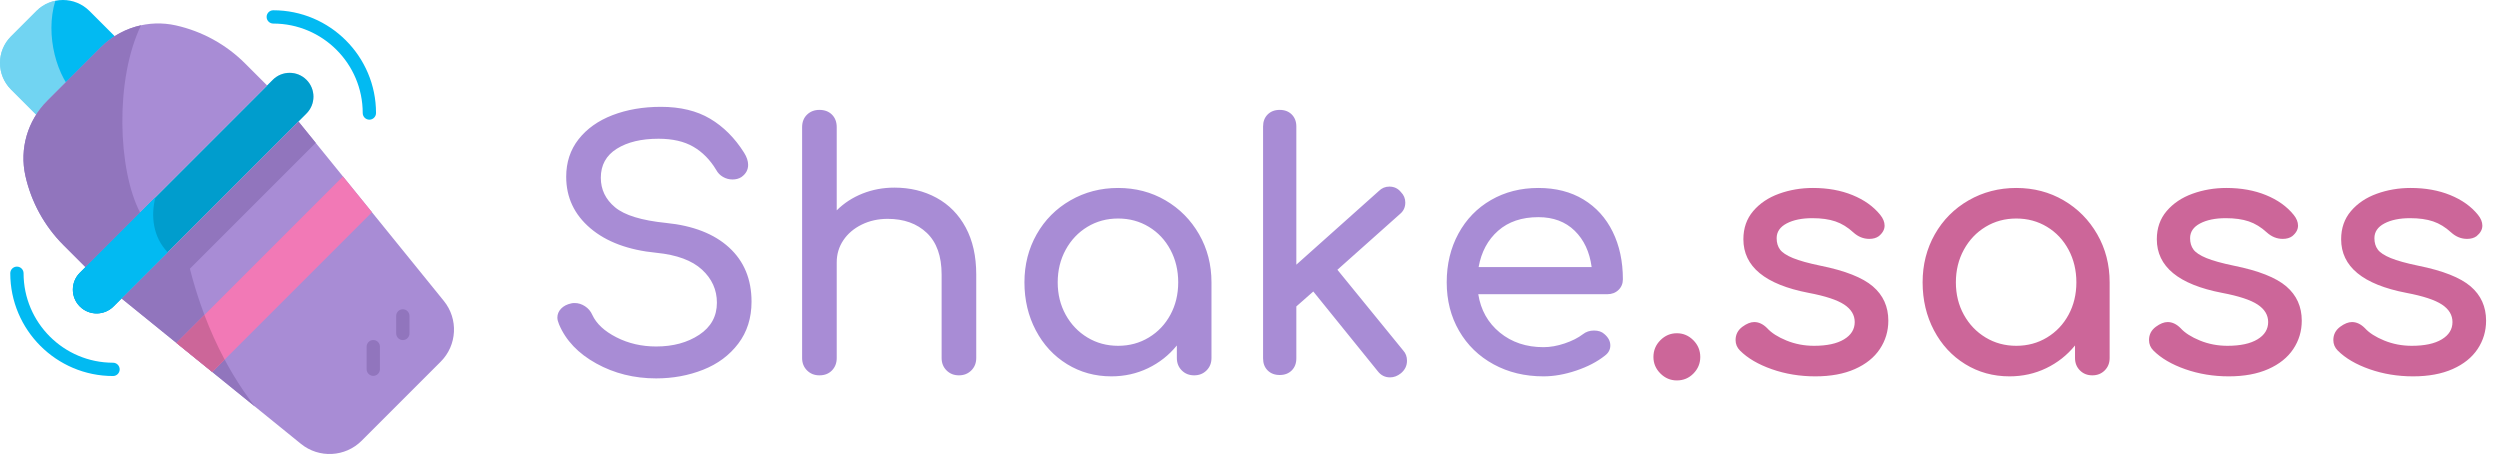
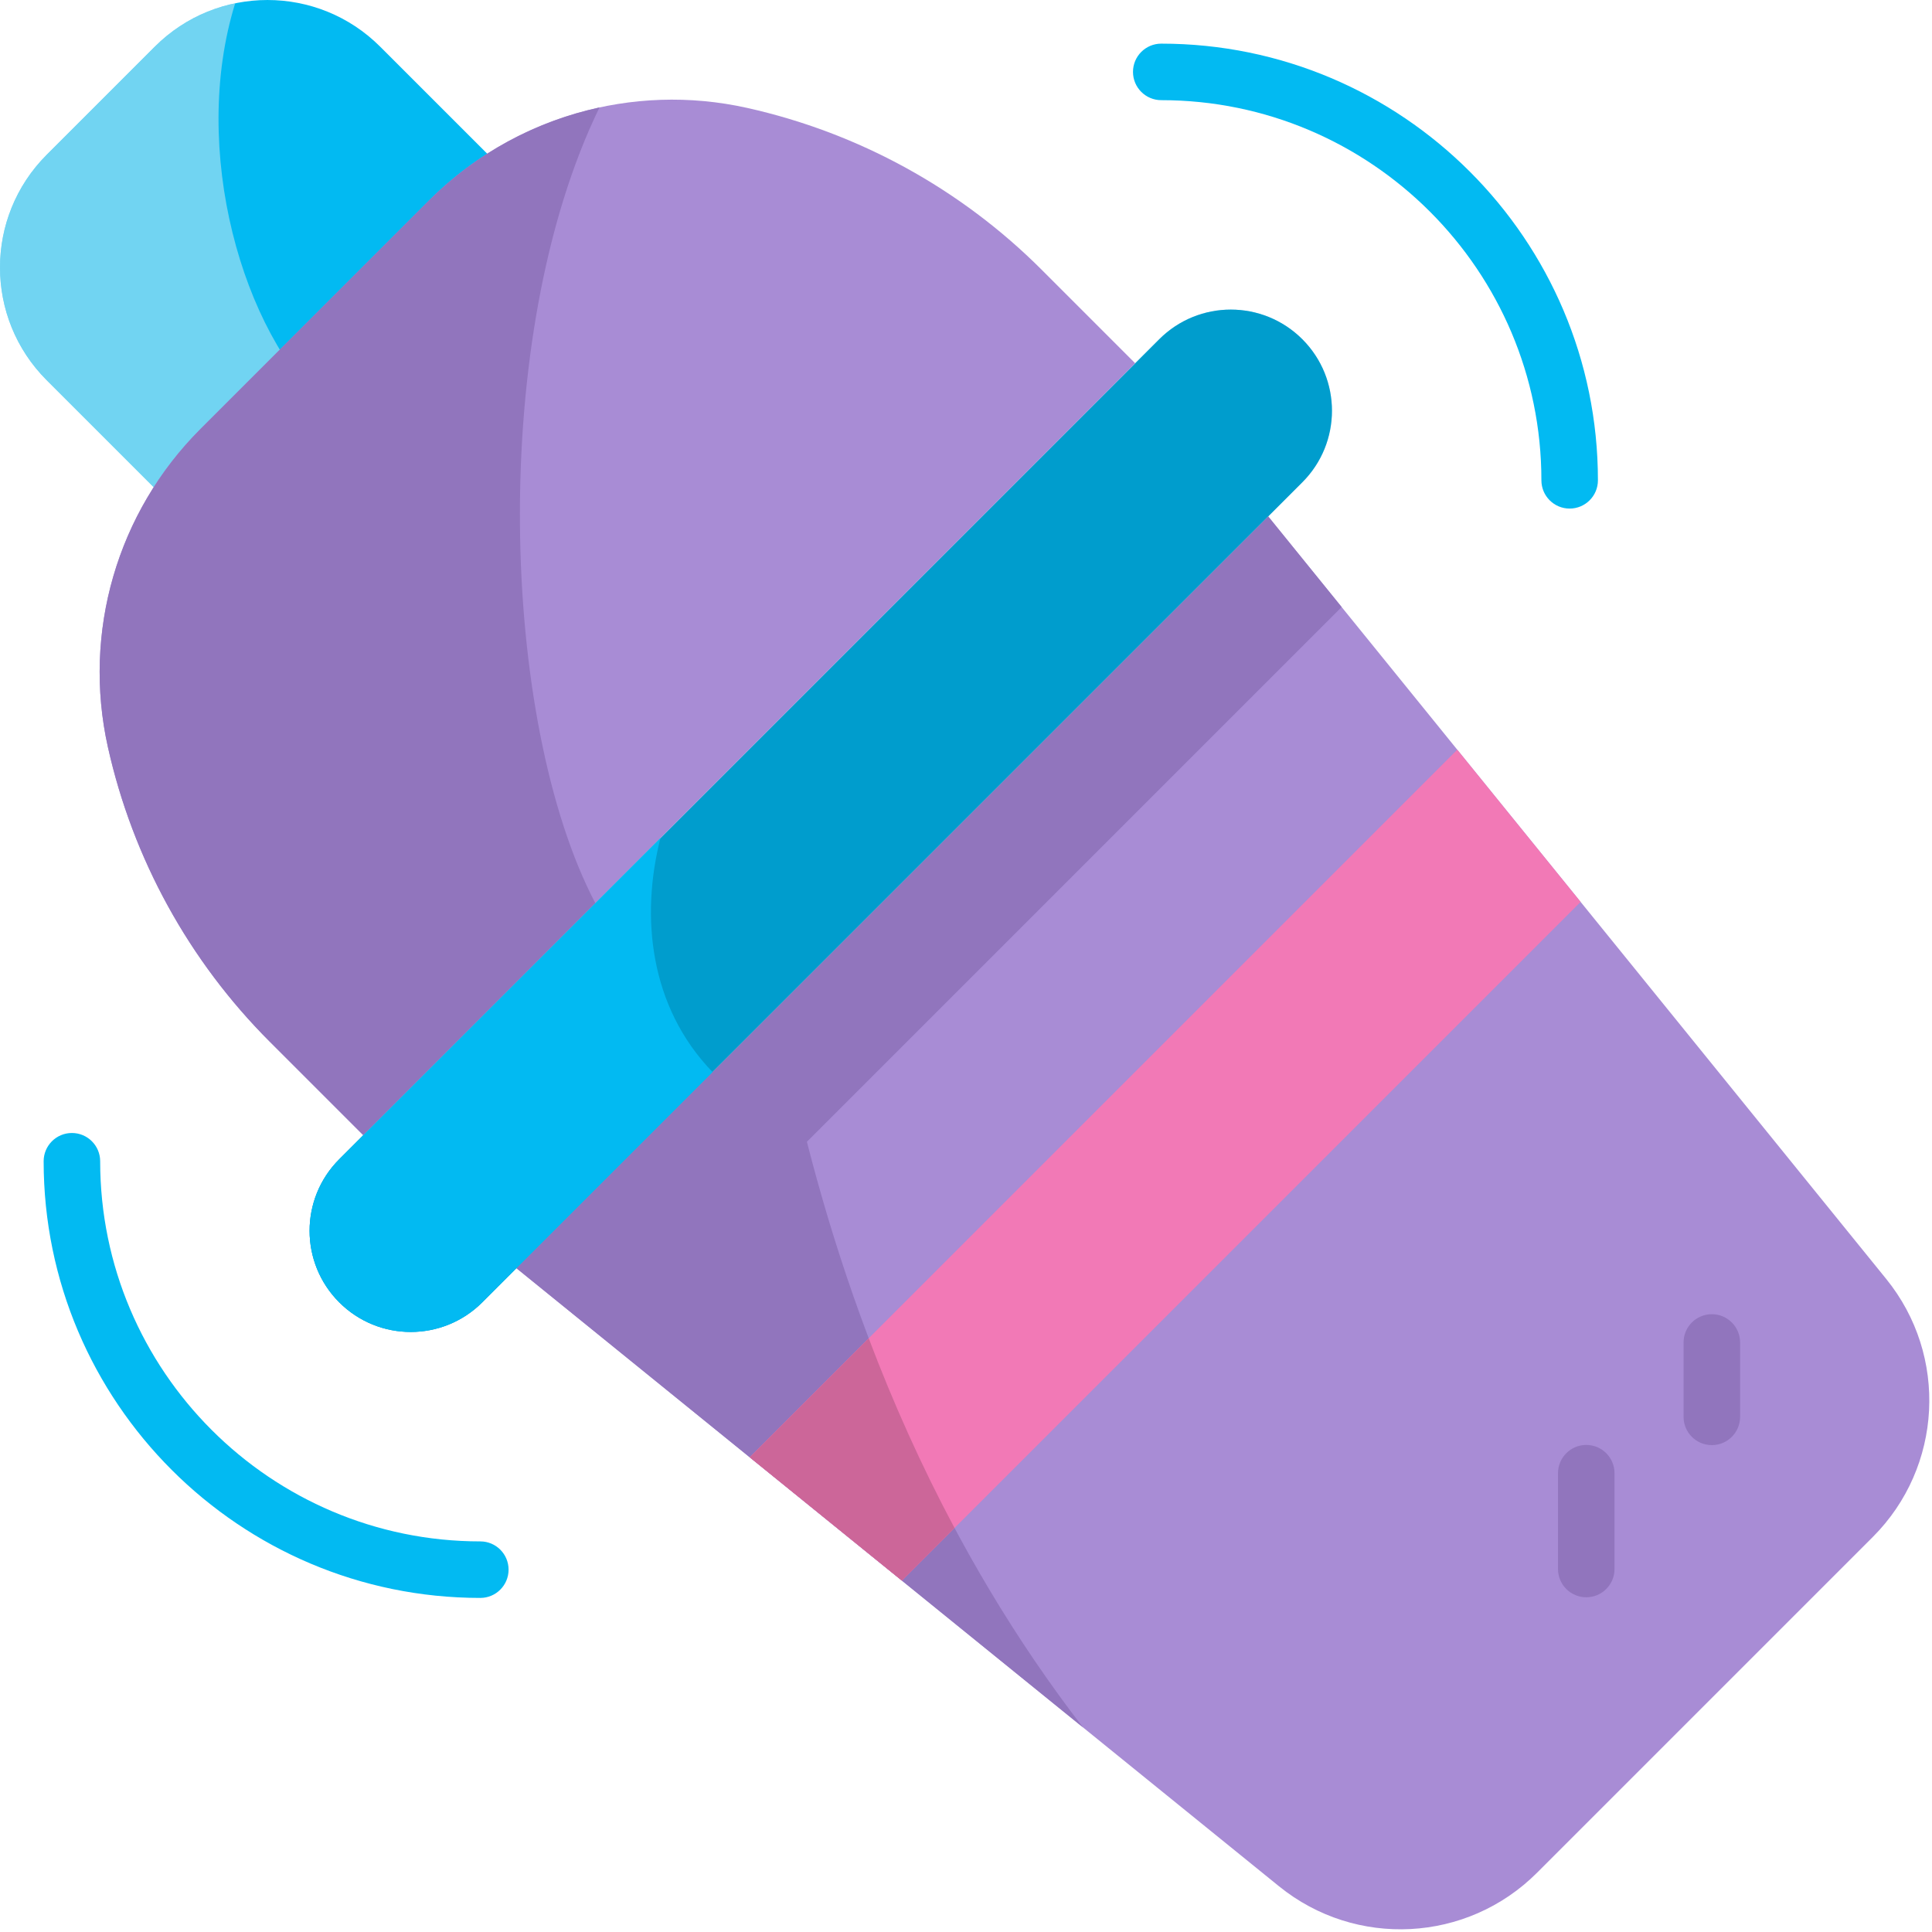
- <svg xmlns="http://www.w3.org/2000/svg" width="320" height="58" viewBox="0 0 320 58">
-   <g fill="none" fill-rule="evenodd">
-     <g fill-rule="nonzero">
-       <path fill="#02BAF2" d="M4.662,1.406 L1.406,4.662 C-0.469,6.537 -0.469,9.577 1.406,11.452 L6.06,16.106 L16.106,6.06 L11.452,1.406 C9.577,-0.469 6.537,-0.469 4.662,1.406 Z" />
-       <path fill="#E1EEF3" fill-opacity=".5" d="M7.083,0.1 C6.196,0.283 5.351,0.718 4.662,1.406 L1.406,4.662 C-0.469,6.537 -0.469,9.577 1.406,11.452 L6.06,16.106 L9.865,12.301 C7.303,10.038 5.719,4.503 7.083,0.1 Z" />
-       <path fill="#A88CD5" d="M56.41,46.295 L46.295,56.41 C44.191,58.514 40.837,58.69 38.524,56.816 L15.555,38.199 L38.199,15.555 L56.815,38.524 C58.69,40.837 58.514,44.191 56.41,46.295 Z" />
-       <path fill="#A3DEFE" d="M34.918,10.218 L10.218,34.918 C9.028,36.108 9.028,38.037 10.218,39.227 C11.408,40.417 13.337,40.417 14.527,39.227 L39.227,14.527 C40.417,13.337 40.417,11.408 39.227,10.218 C38.038,9.028 36.108,9.028 34.918,10.218 L34.918,10.218 Z" />
-       <path fill="#009DCD" d="M34.918,10.218 L10.218,34.918 C9.028,36.108 9.028,38.037 10.218,39.227 C11.408,40.417 13.337,40.417 14.527,39.227 L39.227,14.527 C40.417,13.337 40.417,11.408 39.227,10.218 C38.038,9.028 36.108,9.028 34.918,10.218 L34.918,10.218 Z" />
-       <path fill="#9175BD" d="M22.65.005L.005 22.65 17.071 36.481C12.981 31.182 10.345 25.058 8.755 18.842L24.862 2.735 22.65.005zM32.23 32.562C31.76 32.562 31.379 32.18 31.379 31.71L31.379 28.824C31.379 28.354 31.76 27.973 32.23 27.973 32.7 27.973 33.081 28.354 33.081 28.824L33.081 31.71C33.081 32.18 32.7 32.562 32.23 32.562L32.23 32.562zM36.012 27.979C35.542 27.979 35.161 27.598 35.161 27.127L35.161 24.887C35.161 24.417 35.542 24.035 36.012 24.035 36.482 24.035 36.864 24.417 36.864 24.887L36.864 27.127C36.864 27.598 36.482 27.979 36.012 27.979z" transform="translate(15.55 15.55)" />
-       <path fill="#A88CD5" d="M12.925,6.036 L6.036,12.925 C3.529,15.431 2.478,19.045 3.25,22.504 C4,25.865 5.691,28.942 8.126,31.377 L10.943,34.194 L34.194,10.943 L31.377,8.126 C28.942,5.691 25.865,4 22.504,3.25 C19.045,2.478 15.431,3.529 12.925,6.036 Z" />
-       <path fill="#9175BD" d="M18.056,3.237 C16.142,3.652 14.353,4.607 12.925,6.036 L6.036,12.925 C3.529,15.431 2.478,19.045 3.25,22.504 C4,25.865 5.691,28.942 8.126,31.377 L10.943,34.194 L17.932,27.204 C15.067,21.737 14.7,10.125 18.056,3.237 Z" />
-       <path fill="#02BAF2" d="M14.467 48.131C7.215 48.131 1.315 42.23 1.315 34.978 1.315 34.508 1.695 34.127 2.166 34.127 2.636 34.127 3.017 34.508 3.017 34.978 3.017 41.291 8.153 46.428 14.467 46.428 14.938 46.428 15.319 46.809 15.319 47.28 15.319 47.749 14.937 48.131 14.467 48.131zM47.28 15.319C46.809 15.319 46.428 14.938 46.428 14.467 46.428 8.153 41.291 3.017 34.978 3.017 34.508 3.017 34.127 2.636 34.127 2.166 34.127 1.695 34.508 1.315 34.978 1.315 42.23 1.315 48.131 7.215 48.131 14.467 48.131 14.937 47.749 15.319 47.28 15.319z" />
-       <polygon fill="#F279B6" points="47.61 27.166 43.894 22.582 22.582 43.894 27.166 47.61" />
-       <path fill="#C69" d="M22.582,43.894 L27.166,47.61 L28.751,46.024 C27.76,44.169 26.903,42.256 26.166,40.31 L22.582,43.894 Z" />
-       <path fill="#02BAF2" d="M19.893,25.243 L10.218,34.918 C9.028,36.108 9.028,38.038 10.218,39.228 C11.408,40.417 13.337,40.417 14.527,39.228 L21.463,32.292 C19.559,30.321 19.292,27.6 19.893,25.243 Z" />
-     </g>
-     <g fill-rule="nonzero" transform="translate(71.343 13.675)">
-       <path fill="#A88CD5" d="M13.252,0 C15.743,0 17.843,0.507 19.552,1.521 C21.261,2.535 22.709,3.983 23.897,5.866 C24.244,6.416 24.418,6.937 24.418,7.43 C24.418,8.067 24.129,8.588 23.549,8.994 C23.231,9.197 22.854,9.298 22.42,9.298 C21.985,9.298 21.58,9.189 21.203,8.972 C20.826,8.755 20.537,8.458 20.334,8.081 C19.552,6.778 18.574,5.786 17.401,5.105 C16.228,4.425 14.744,4.084 12.948,4.084 C10.746,4.084 8.965,4.511 7.604,5.366 C6.242,6.22 5.561,7.459 5.561,9.081 C5.561,10.587 6.17,11.847 7.386,12.861 C8.603,13.875 10.775,14.541 13.904,14.859 C17.38,15.207 20.073,16.257 21.985,18.01 C23.897,19.762 24.853,22.072 24.853,24.94 C24.853,27.025 24.288,28.814 23.158,30.305 C22.029,31.797 20.53,32.912 18.661,33.651 C16.793,34.39 14.787,34.759 12.644,34.759 C9.834,34.759 7.278,34.122 4.975,32.847 C2.672,31.573 1.086,29.907 0.217,27.851 C0.072,27.503 -1.42108547e-13,27.213 -1.42108547e-13,26.982 C-1.42108547e-13,26.547 0.159,26.163 0.478,25.83 C0.797,25.497 1.231,25.273 1.781,25.157 C1.868,25.128 2.013,25.113 2.216,25.113 C2.679,25.113 3.121,25.251 3.541,25.526 C3.961,25.801 4.272,26.171 4.475,26.634 C4.997,27.764 6.025,28.72 7.56,29.502 C9.095,30.284 10.79,30.675 12.644,30.675 C14.816,30.675 16.655,30.175 18.162,29.176 C19.668,28.177 20.421,26.808 20.421,25.07 C20.421,23.419 19.784,22.007 18.509,20.834 C17.235,19.661 15.294,18.944 12.687,18.683 C9.095,18.335 6.271,17.285 4.215,15.533 C2.158,13.78 1.13,11.586 1.13,8.95 C1.13,7.097 1.658,5.496 2.716,4.149 C3.773,2.802 5.221,1.774 7.06,1.064 C8.9,0.355 10.964,0 13.252,0 Z M43.145,10.341 C45.143,10.341 46.939,10.775 48.532,11.644 C50.125,12.513 51.371,13.78 52.269,15.446 C53.167,17.112 53.616,19.117 53.616,21.464 L53.616,32.152 C53.616,32.789 53.406,33.318 52.986,33.738 C52.566,34.158 52.037,34.368 51.4,34.368 C50.763,34.368 50.234,34.158 49.814,33.738 C49.394,33.318 49.184,32.789 49.184,32.152 L49.184,21.464 C49.184,19.117 48.554,17.343 47.294,16.141 C46.034,14.939 44.361,14.338 42.276,14.338 C41.059,14.338 39.951,14.584 38.952,15.077 C37.952,15.569 37.17,16.235 36.606,17.075 C36.041,17.915 35.758,18.857 35.758,19.9 L35.758,32.152 C35.758,32.789 35.556,33.318 35.15,33.738 C34.745,34.158 34.209,34.368 33.542,34.368 C32.905,34.368 32.377,34.158 31.957,33.738 C31.537,33.318 31.327,32.789 31.327,32.152 L31.327,2.607 C31.327,1.941 31.537,1.405 31.957,0.999 C32.377,0.594 32.905,0.391 33.542,0.391 C34.209,0.391 34.745,0.594 35.15,0.999 C35.556,1.405 35.758,1.941 35.758,2.607 L35.758,13.252 C36.685,12.325 37.786,11.608 39.06,11.101 C40.335,10.594 41.696,10.341 43.145,10.341 Z M71.777,10.384 C74.008,10.384 76.028,10.913 77.838,11.97 C79.649,13.027 81.083,14.476 82.14,16.315 C83.197,18.154 83.726,20.204 83.726,22.463 L83.726,32.152 C83.726,32.789 83.516,33.318 83.096,33.738 C82.676,34.158 82.147,34.368 81.51,34.368 C80.873,34.368 80.344,34.158 79.924,33.738 C79.504,33.318 79.294,32.789 79.294,32.152 L79.294,30.544 C78.28,31.79 77.049,32.76 75.601,33.456 C74.153,34.151 72.588,34.498 70.908,34.498 C68.823,34.498 66.933,33.977 65.238,32.934 C63.544,31.891 62.211,30.45 61.241,28.611 C60.271,26.772 59.785,24.722 59.785,22.463 C59.785,20.204 60.307,18.154 61.35,16.315 C62.392,14.476 63.833,13.027 65.673,11.97 C67.512,10.913 69.547,10.384 71.777,10.384 Z M71.777,30.588 C73.226,30.588 74.536,30.233 75.709,29.523 C76.883,28.814 77.802,27.843 78.468,26.612 C79.135,25.381 79.468,23.998 79.468,22.463 C79.468,20.928 79.135,19.537 78.468,18.292 C77.802,17.046 76.883,16.069 75.709,15.359 C74.536,14.649 73.226,14.295 71.777,14.295 C70.329,14.295 69.018,14.649 67.845,15.359 C66.672,16.069 65.745,17.046 65.064,18.292 C64.384,19.537 64.043,20.928 64.043,22.463 C64.043,23.998 64.384,25.381 65.064,26.612 C65.745,27.843 66.672,28.814 67.845,29.523 C69.018,30.233 70.329,30.588 71.777,30.588 Z M108.274,31.196 C108.593,31.544 108.752,31.978 108.752,32.5 C108.752,33.137 108.492,33.673 107.97,34.107 C107.536,34.455 107.072,34.629 106.58,34.629 C105.943,34.629 105.421,34.368 105.016,33.847 L96.76,23.636 L94.588,25.548 L94.588,32.196 C94.588,32.833 94.392,33.347 94.001,33.738 C93.61,34.129 93.096,34.325 92.459,34.325 C91.822,34.325 91.308,34.129 90.916,33.738 C90.525,33.347 90.33,32.833 90.33,32.196 L90.33,2.52 C90.33,1.883 90.525,1.369 90.916,0.978 C91.308,0.587 91.822,0.391 92.459,0.391 C93.096,0.391 93.61,0.587 94.001,0.978 C94.392,1.369 94.588,1.883 94.588,2.52 L94.588,20.204 L105.146,10.775 C105.523,10.399 105.971,10.21 106.493,10.21 C107.101,10.21 107.594,10.442 107.97,10.906 C108.347,11.282 108.535,11.731 108.535,12.253 C108.535,12.861 108.303,13.353 107.84,13.73 L99.845,20.855 L108.274,31.196 Z M136.386,22.072 C136.386,22.622 136.197,23.079 135.821,23.441 C135.444,23.803 134.966,23.984 134.387,23.984 L117.876,23.984 C118.195,26.011 119.115,27.648 120.635,28.893 C122.156,30.139 124.017,30.762 126.219,30.762 C127.088,30.762 127.993,30.602 128.934,30.284 C129.876,29.965 130.65,29.574 131.259,29.111 C131.664,28.792 132.142,28.633 132.692,28.633 C133.243,28.633 133.677,28.778 133.996,29.067 C134.517,29.502 134.778,29.994 134.778,30.544 C134.778,31.066 134.546,31.5 134.083,31.848 C133.098,32.63 131.874,33.267 130.411,33.76 C128.949,34.252 127.551,34.498 126.219,34.498 C123.843,34.498 121.714,33.984 119.832,32.956 C117.949,31.928 116.479,30.501 115.422,28.676 C114.364,26.851 113.836,24.78 113.836,22.463 C113.836,20.146 114.335,18.067 115.335,16.228 C116.334,14.389 117.724,12.955 119.506,11.927 C121.287,10.898 123.308,10.384 125.567,10.384 C127.797,10.384 129.723,10.877 131.346,11.862 C132.968,12.846 134.213,14.222 135.082,15.989 C135.951,17.756 136.386,19.784 136.386,22.072 Z M125.567,14.121 C123.452,14.121 121.736,14.7 120.418,15.859 C119.1,17.017 118.267,18.567 117.92,20.508 L132.388,20.508 C132.128,18.567 131.403,17.017 130.216,15.859 C129.028,14.7 127.479,14.121 125.567,14.121 Z" />
-       <path fill="#C69" d="M143.294,28.98 C144.105,28.98 144.807,29.277 145.401,29.871 C145.995,30.465 146.292,31.182 146.292,32.022 C146.292,32.833 146.002,33.535 145.423,34.129 C144.844,34.723 144.134,35.02 143.294,35.02 C142.483,35.02 141.78,34.723 141.187,34.129 C140.593,33.535 140.296,32.833 140.296,32.022 C140.296,31.182 140.593,30.465 141.187,29.871 C141.78,29.277 142.483,28.98 143.294,28.98 Z M160.717,10.384 C162.6,10.384 164.287,10.688 165.779,11.297 C167.27,11.905 168.451,12.745 169.32,13.817 C169.696,14.28 169.885,14.744 169.885,15.207 C169.885,15.699 169.638,16.148 169.146,16.554 C168.827,16.786 168.422,16.902 167.929,16.902 C167.176,16.902 166.496,16.626 165.887,16.076 C165.163,15.41 164.396,14.939 163.585,14.664 C162.773,14.389 161.789,14.251 160.63,14.251 C159.298,14.251 158.204,14.476 157.35,14.925 C156.495,15.374 156.068,16.004 156.068,16.815 C156.068,17.394 156.213,17.879 156.502,18.27 C156.792,18.661 157.342,19.023 158.153,19.356 C158.964,19.69 160.138,20.015 161.673,20.334 C164.83,20.971 167.068,21.855 168.386,22.984 C169.704,24.114 170.363,25.577 170.363,27.373 C170.363,28.705 170,29.914 169.276,31.001 C168.552,32.087 167.488,32.941 166.083,33.564 C164.678,34.187 162.991,34.498 161.021,34.498 C159.051,34.498 157.198,34.194 155.46,33.586 C153.722,32.978 152.36,32.181 151.375,31.196 C150.999,30.82 150.811,30.371 150.811,29.849 C150.811,29.154 151.1,28.589 151.68,28.155 C152.23,27.749 152.737,27.547 153.2,27.547 C153.78,27.547 154.33,27.807 154.851,28.329 C155.402,28.937 156.227,29.465 157.328,29.914 C158.429,30.363 159.602,30.588 160.847,30.588 C162.498,30.588 163.78,30.313 164.692,29.762 C165.605,29.212 166.061,28.473 166.061,27.547 C166.061,26.649 165.612,25.903 164.714,25.309 C163.816,24.715 162.296,24.215 160.152,23.81 C154.591,22.738 151.81,20.45 151.81,16.945 C151.81,15.526 152.23,14.324 153.07,13.339 C153.91,12.354 155.011,11.615 156.372,11.123 C157.733,10.63 159.182,10.384 160.717,10.384 Z M186.743,10.384 C188.973,10.384 190.993,10.913 192.804,11.97 C194.614,13.027 196.048,14.476 197.105,16.315 C198.162,18.154 198.691,20.204 198.691,22.463 L198.691,32.152 C198.691,32.789 198.481,33.318 198.061,33.738 C197.641,34.158 197.112,34.368 196.475,34.368 C195.838,34.368 195.309,34.158 194.889,33.738 C194.469,33.318 194.259,32.789 194.259,32.152 L194.259,30.544 C193.246,31.79 192.014,32.76 190.566,33.456 C189.118,34.151 187.554,34.498 185.874,34.498 C183.788,34.498 181.898,33.977 180.204,32.934 C178.509,31.891 177.177,30.45 176.206,28.611 C175.236,26.772 174.751,24.722 174.751,22.463 C174.751,20.204 175.272,18.154 176.315,16.315 C177.358,14.476 178.799,13.027 180.638,11.97 C182.477,10.913 184.512,10.384 186.743,10.384 Z M186.743,30.588 C188.191,30.588 189.502,30.233 190.675,29.523 C191.848,28.814 192.768,27.843 193.434,26.612 C194.1,25.381 194.433,23.998 194.433,22.463 C194.433,20.928 194.1,19.537 193.434,18.292 C192.768,17.046 191.848,16.069 190.675,15.359 C189.502,14.649 188.191,14.295 186.743,14.295 C185.294,14.295 183.984,14.649 182.811,15.359 C181.637,16.069 180.711,17.046 180.03,18.292 C179.349,19.537 179.009,20.928 179.009,22.463 C179.009,23.998 179.349,25.381 180.03,26.612 C180.711,27.843 181.637,28.814 182.811,29.523 C183.984,30.233 185.294,30.588 186.743,30.588 Z M213.637,10.384 C215.52,10.384 217.208,10.688 218.699,11.297 C220.191,11.905 221.371,12.745 222.24,13.817 C222.617,14.28 222.805,14.744 222.805,15.207 C222.805,15.699 222.559,16.148 222.067,16.554 C221.748,16.786 221.342,16.902 220.85,16.902 C220.097,16.902 219.416,16.626 218.808,16.076 C218.084,15.41 217.316,14.939 216.505,14.664 C215.694,14.389 214.709,14.251 213.551,14.251 C212.218,14.251 211.125,14.476 210.27,14.925 C209.416,15.374 208.988,16.004 208.988,16.815 C208.988,17.394 209.133,17.879 209.423,18.27 C209.713,18.661 210.263,19.023 211.074,19.356 C211.885,19.69 213.058,20.015 214.593,20.334 C217.751,20.971 219.988,21.855 221.306,22.984 C222.624,24.114 223.283,25.577 223.283,27.373 C223.283,28.705 222.921,29.914 222.197,31.001 C221.473,32.087 220.408,32.941 219.003,33.564 C217.599,34.187 215.911,34.498 213.942,34.498 C211.972,34.498 210.118,34.194 208.38,33.586 C206.642,32.978 205.281,32.181 204.296,31.196 C203.919,30.82 203.731,30.371 203.731,29.849 C203.731,29.154 204.021,28.589 204.6,28.155 C205.15,27.749 205.657,27.547 206.121,27.547 C206.7,27.547 207.251,27.807 207.772,28.329 C208.322,28.937 209.148,29.465 210.248,29.914 C211.349,30.363 212.522,30.588 213.768,30.588 C215.419,30.588 216.701,30.313 217.613,29.762 C218.525,29.212 218.982,28.473 218.982,27.547 C218.982,26.649 218.533,25.903 217.635,25.309 C216.737,24.715 215.216,24.215 213.073,23.81 C207.511,22.738 204.73,20.45 204.73,16.945 C204.73,15.526 205.15,14.324 205.99,13.339 C206.831,12.354 207.931,11.615 209.293,11.123 C210.654,10.63 212.102,10.384 213.637,10.384 Z M237.23,10.384 C239.113,10.384 240.8,10.688 242.292,11.297 C243.784,11.905 244.964,12.745 245.833,13.817 C246.21,14.28 246.398,14.744 246.398,15.207 C246.398,15.699 246.152,16.148 245.659,16.554 C245.341,16.786 244.935,16.902 244.443,16.902 C243.69,16.902 243.009,16.626 242.401,16.076 C241.676,15.41 240.909,14.939 240.098,14.664 C239.287,14.389 238.302,14.251 237.143,14.251 C235.811,14.251 234.717,14.476 233.863,14.925 C233.008,15.374 232.581,16.004 232.581,16.815 C232.581,17.394 232.726,17.879 233.016,18.27 C233.305,18.661 233.856,19.023 234.667,19.356 C235.478,19.69 236.651,20.015 238.186,20.334 C241.343,20.971 243.581,21.855 244.899,22.984 C246.217,24.114 246.876,25.577 246.876,27.373 C246.876,28.705 246.514,29.914 245.79,31.001 C245.065,32.087 244.001,32.941 242.596,33.564 C241.191,34.187 239.504,34.498 237.534,34.498 C235.565,34.498 233.711,34.194 231.973,33.586 C230.235,32.978 228.874,32.181 227.889,31.196 C227.512,30.82 227.324,30.371 227.324,29.849 C227.324,29.154 227.613,28.589 228.193,28.155 C228.743,27.749 229.25,27.547 229.714,27.547 C230.293,27.547 230.843,27.807 231.365,28.329 C231.915,28.937 232.74,29.465 233.841,29.914 C234.942,30.363 236.115,30.588 237.36,30.588 C239.012,30.588 240.293,30.313 241.206,29.762 C242.118,29.212 242.574,28.473 242.574,27.547 C242.574,26.649 242.125,25.903 241.227,25.309 C240.329,24.715 238.809,24.215 236.665,23.81 C231.104,22.738 228.323,20.45 228.323,16.945 C228.323,15.526 228.743,14.324 229.583,13.339 C230.423,12.354 231.524,11.615 232.885,11.123 C234.247,10.63 235.695,10.384 237.23,10.384 Z" />
-     </g>
+ <svg xmlns="http://www.w3.org/2000/svg" width="451" height="451" viewBox="0 0 451 451">
+   <g fill="none">
+     <path fill="#02BAF2" d="M36.134,10.899 L10.899,36.134 C-3.632,50.662 -3.632,74.223 10.899,88.75 L46.964,124.819 L124.819,46.964 L88.75,10.899 C74.223,-3.632 50.662,-3.632 36.134,10.899 Z" />
+     <path fill="#E1EEF3" fill-opacity=".5" d="M54.895,0.777 C48.019,2.196 41.467,5.563 36.134,10.899 L10.899,36.134 C-3.632,50.662 -3.632,74.223 10.899,88.75 L46.964,124.819 L76.453,95.33 C56.596,77.793 44.325,34.9 54.895,0.777 Z" />
+     <path fill="#A88CD5" d="M437.179,358.788 L358.788,437.179 C342.477,453.486 316.483,454.844 298.564,440.323 L120.551,296.045 L296.045,120.551 L440.319,298.564 C454.844,316.483 453.486,342.477 437.179,358.788 Z" />
+     <path fill="#A3DEFE" d="M270.615,79.188 L79.188,270.615 C69.965,279.837 69.965,294.788 79.188,304.01 C88.41,313.233 103.361,313.233 112.583,304.01 L304.01,112.583 C313.233,103.361 313.233,88.41 304.01,79.188 C294.791,69.965 279.837,69.965 270.615,79.188 L270.615,79.188 Z" />
+     <path fill="#009DCD" d="M270.615,79.188 L79.188,270.615 C69.965,279.837 69.965,294.788 79.188,304.01 C88.41,313.233 103.361,313.233 112.583,304.01 L304.01,112.583 C313.233,103.361 313.233,88.41 304.01,79.188 C294.791,69.965 279.837,69.965 270.615,79.188 L270.615,79.188 Z" />
+     <path fill="#9175BD" d="M175.535.041.041 175.535 132.303 282.731C100.605 241.663 80.171 194.197 67.849 146.023L192.678 21.194 175.535.041ZM249.782 252.352C246.14 252.352 243.185 249.397 243.185 245.755L243.185 223.39C243.185 219.744 246.14 216.792 249.782 216.792 253.428 216.792 256.379 219.744 256.379 223.39L256.379 245.755C256.379 249.397 253.424 252.352 249.782 252.352L249.782 252.352ZM279.095 216.834C275.45 216.834 272.498 213.882 272.498 210.236L272.498 192.87C272.498 189.228 275.45 186.273 279.095 186.273 282.738 186.273 285.693 189.228 285.693 192.87L285.693 210.236C285.693 213.882 282.738 216.834 279.095 216.834Z" transform="translate(120.51 120.51)" />
+     <path fill="#A88CD5" d="M100.165,46.775 L46.775,100.165 C27.351,119.589 19.208,147.597 25.19,174.408 C31.004,200.454 44.109,224.304 62.976,243.171 L84.806,265.001 L265.001,84.806 L243.171,62.976 C224.304,44.109 200.454,31 174.408,25.19 C147.597,19.208 119.589,27.351 100.165,46.775 Z" />
+     <path fill="#9175BD" d="M139.938,25.09 C125.097,28.303 111.236,35.704 100.165,46.775 L46.775,100.165 C27.351,119.589 19.208,147.597 25.19,174.408 C31.004,200.454 44.109,224.304 62.976,243.171 L84.806,265.001 L138.972,210.831 C116.768,168.464 113.923,78.466 139.938,25.09 Z" />
+     <path fill="#02BAF2" d="M112.123 373.014C55.915 373.014 10.188 327.286 10.188 271.079 10.188 267.433 13.14 264.482 16.785 264.482 20.427 264.482 23.382 267.433 23.382 271.079 23.382 320.009 63.189 359.819 112.123 359.819 115.768 359.819 118.72 362.771 118.72 366.416 118.72 370.059 115.765 373.014 112.123 373.014ZM366.416 118.72C362.771 118.72 359.819 115.768 359.819 112.123 359.819 63.189 320.009 23.382 271.079 23.382 267.433 23.382 264.482 20.427 264.482 16.785 264.482 13.14 267.433 10.188 271.079 10.188 327.286 10.188 373.014 55.915 373.014 112.123 373.014 115.765 370.059 118.72 366.416 118.72Z" />
+     <polygon fill="#F279B6" points="368.976 210.535 340.182 175.01 175.01 340.182 210.535 368.976" />
+     <path fill="#C69" d="M175.01,340.182 L210.535,368.976 L222.823,356.689 C215.143,342.309 208.498,327.486 202.79,312.405 L175.01,340.182 Z" />
+     <path fill="#02BAF2" d="M154.173,195.63 L79.188,270.615 C69.965,279.837 69.965,294.791 79.188,304.014 C88.41,313.233 103.361,313.233 112.583,304.014 L166.337,250.26 C151.583,234.986 149.511,213.899 154.173,195.63 Z" />
  </g>
</svg>
